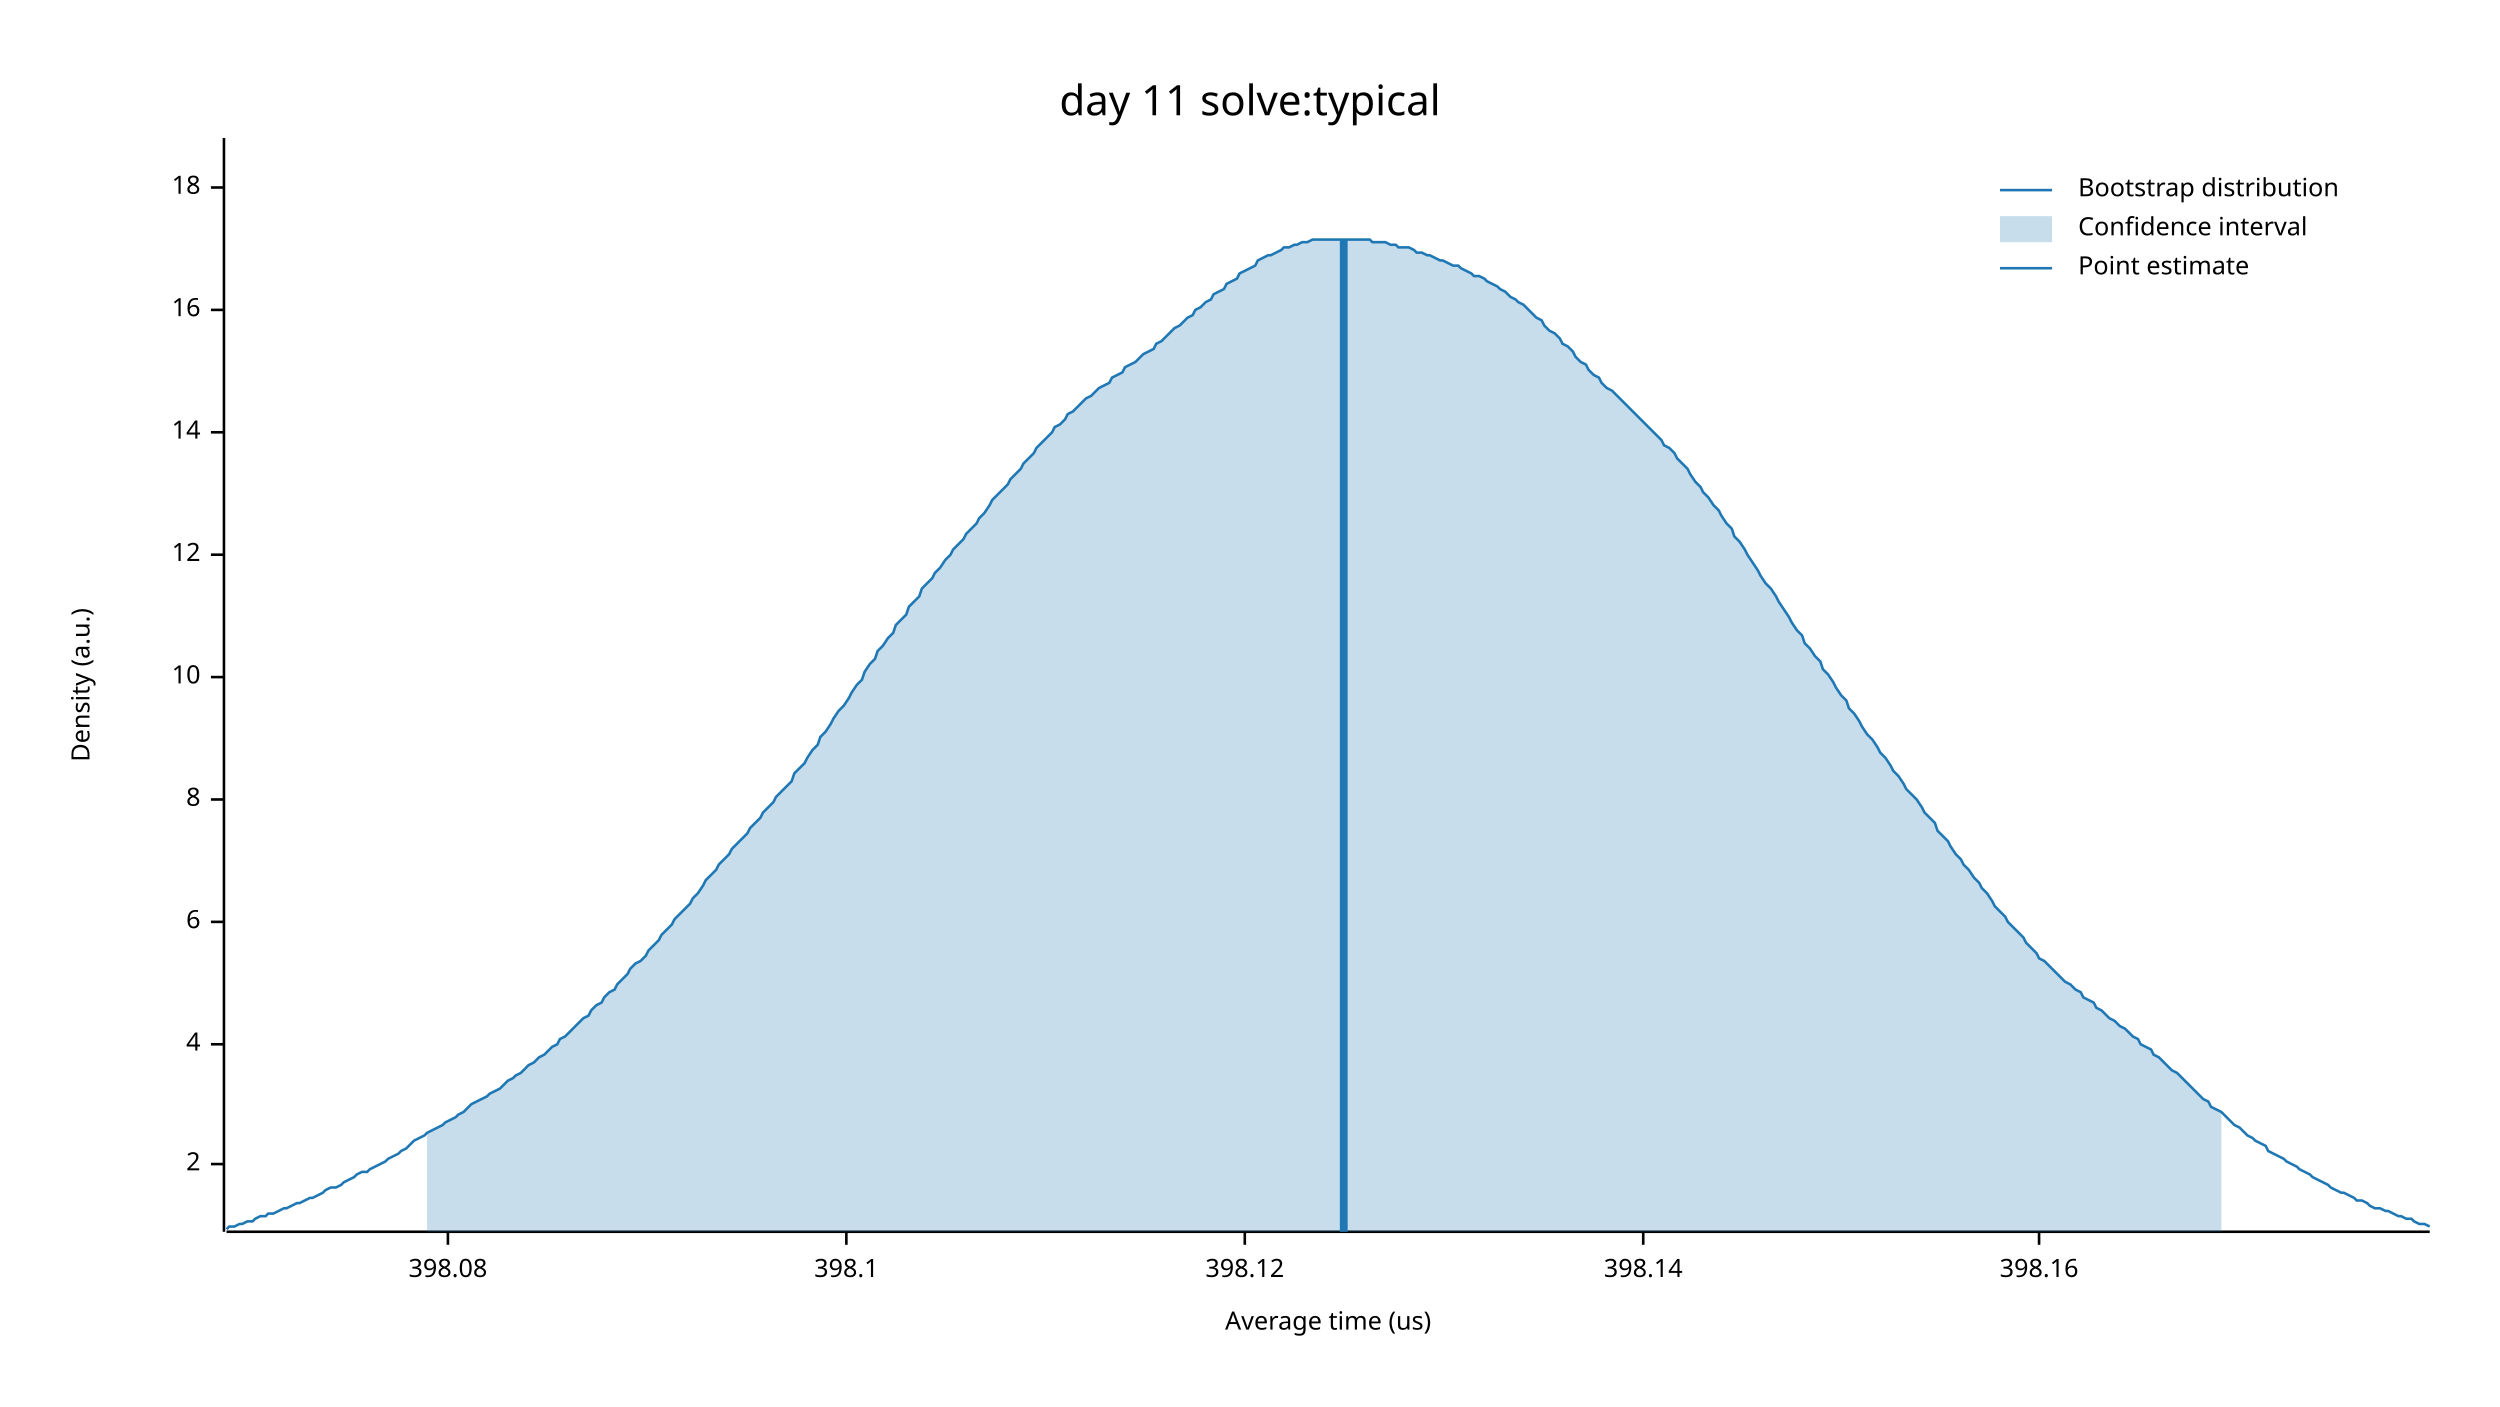
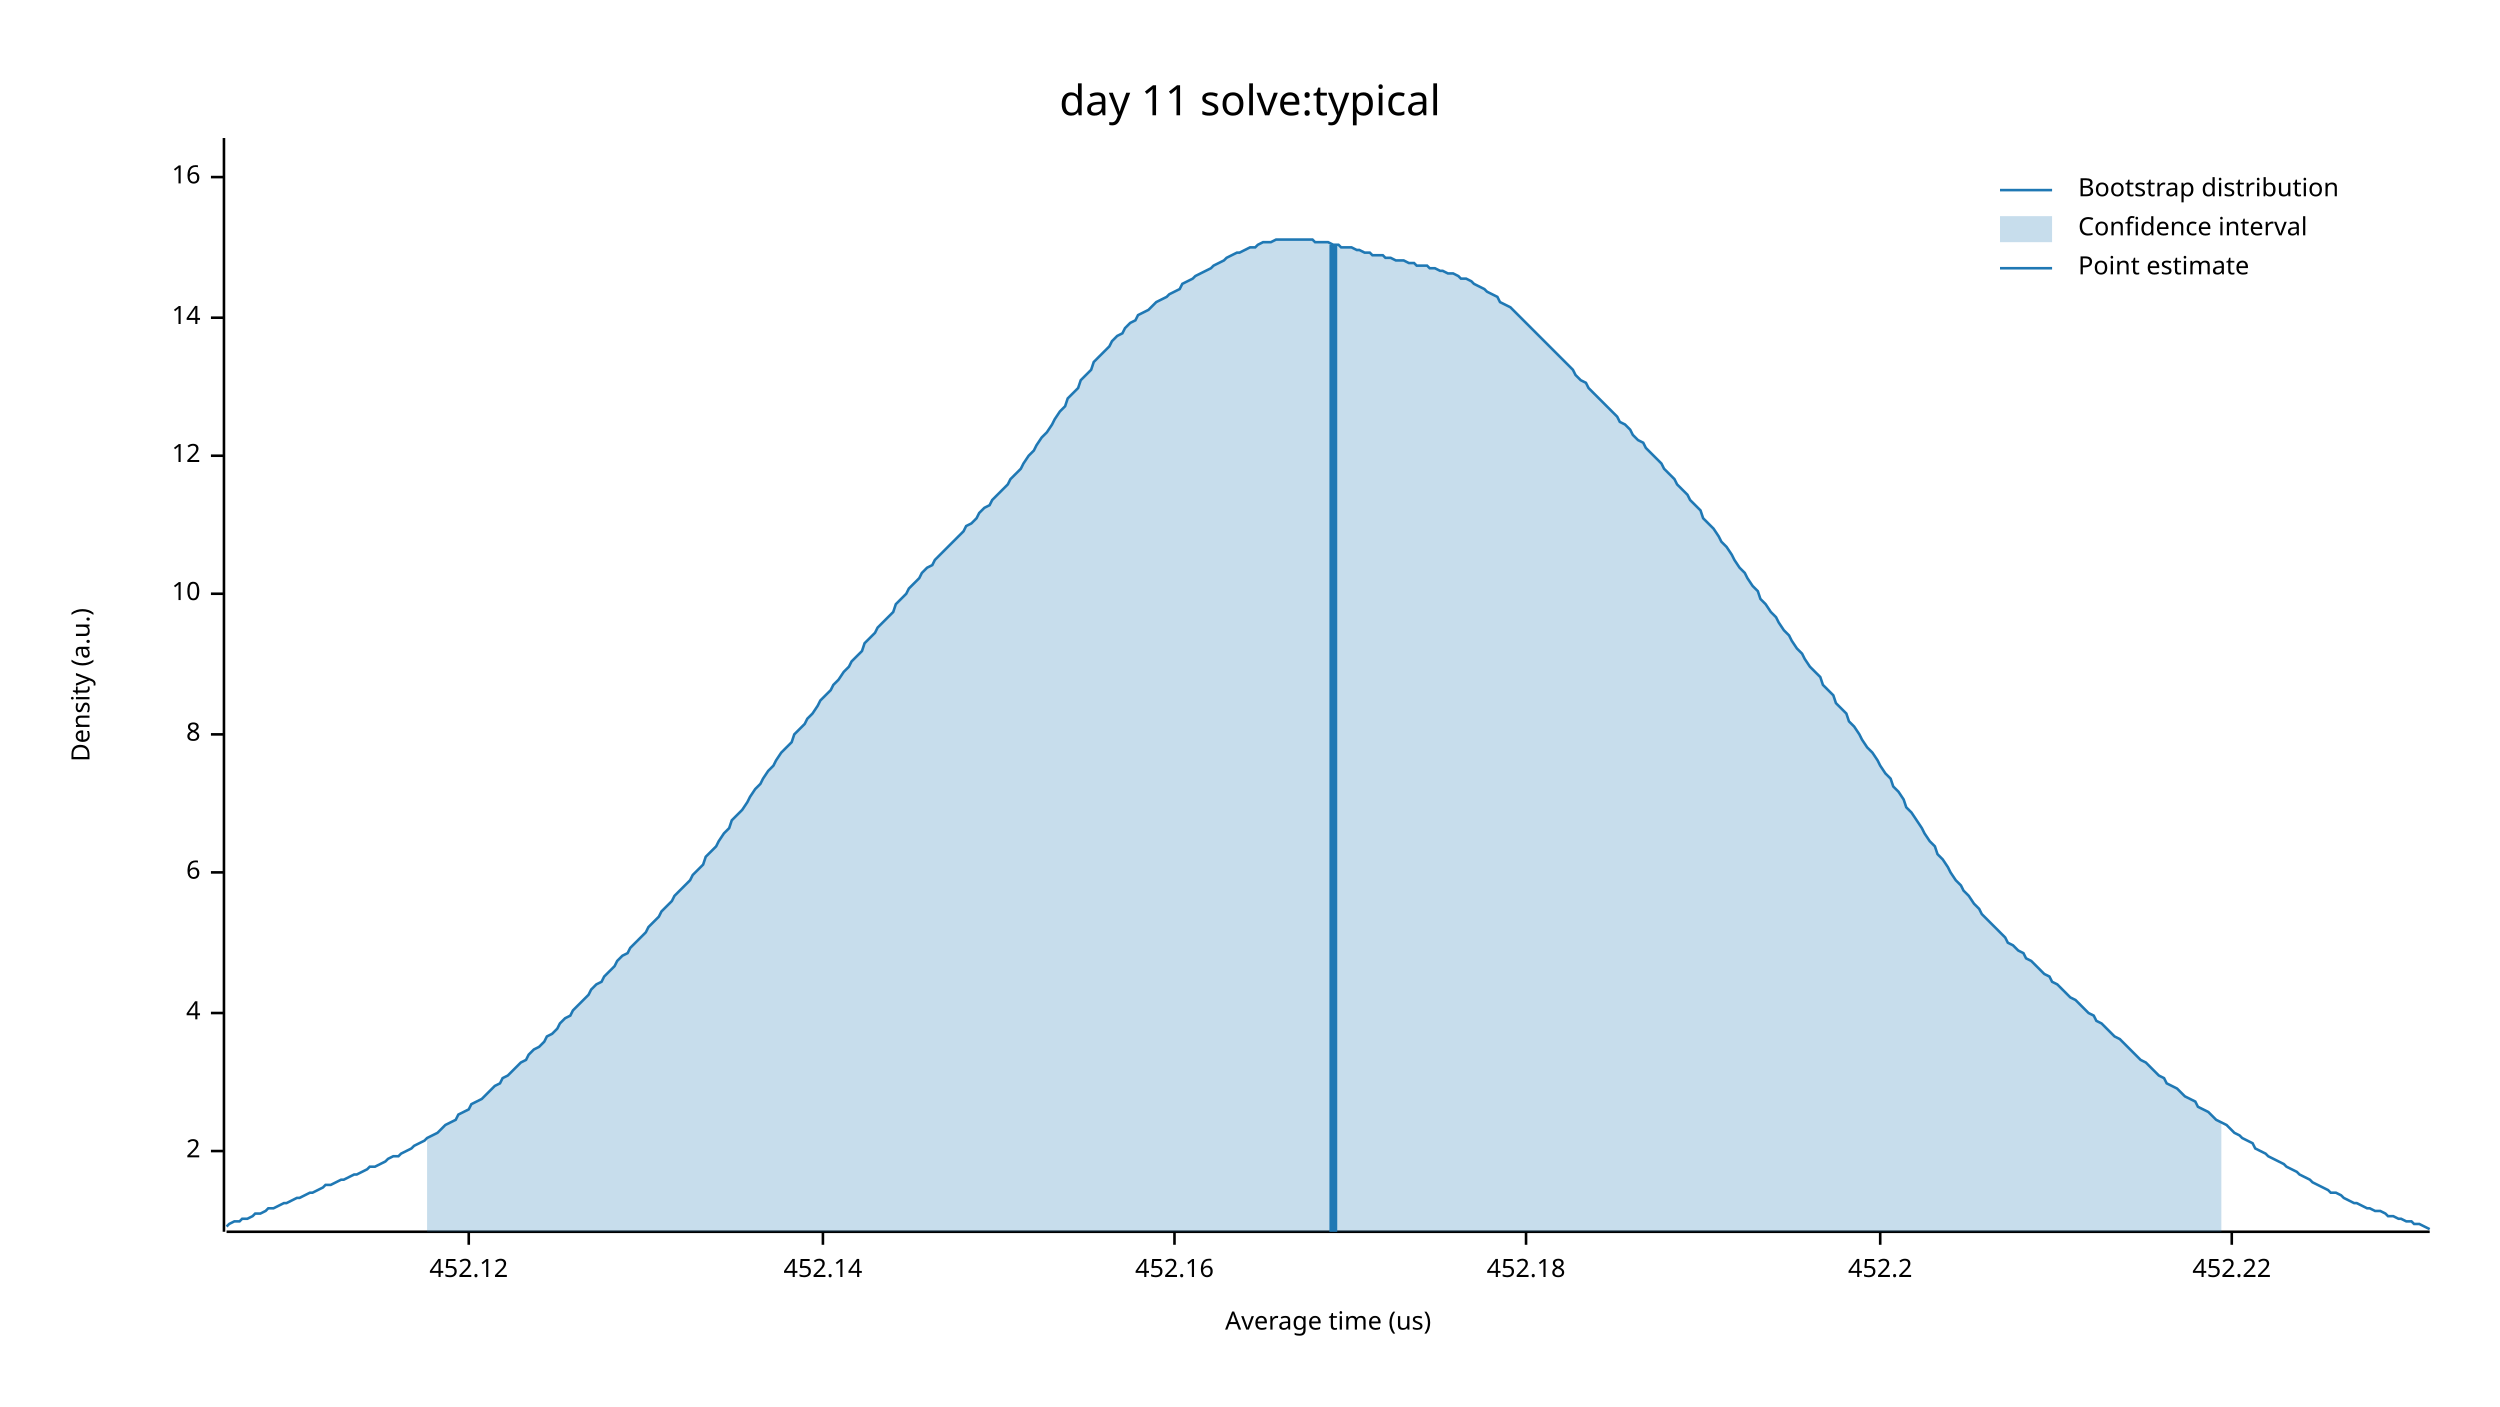
<svg xmlns="http://www.w3.org/2000/svg" width="960" height="540" viewBox="0 0 960 540">
  <text x="480" y="32" dy="0.76em" text-anchor="middle" font-family="sans-serif" font-size="16.129" opacity="1" fill="#000000">
day 11 solve:typical
</text>
  <text x="27" y="263" dy="0.76em" text-anchor="middle" font-family="sans-serif" font-size="9.677" opacity="1" fill="#000000" transform="rotate(270, 27, 263)">
Density (a.u.)
</text>
  <text x="510" y="513" dy="-0.5ex" text-anchor="middle" font-family="sans-serif" font-size="9.677" opacity="1" fill="#000000">
Average time (us)
</text>
  <polyline fill="none" opacity="1" stroke="#000000" stroke-width="1" points="86,53 86,473 " />
-   <text x="77" y="447" dy="0.5ex" text-anchor="end" font-family="sans-serif" font-size="9.677" opacity="1" fill="#000000">
+   <text x="77" y="442" dy="0.5ex" text-anchor="end" font-family="sans-serif" font-size="9.677" opacity="1" fill="#000000">
2
</text>
-   <polyline fill="none" opacity="1" stroke="#000000" stroke-width="1" points="81,447 86,447 " />
-   <text x="77" y="401" dy="0.5ex" text-anchor="end" font-family="sans-serif" font-size="9.677" opacity="1" fill="#000000">
+   <polyline fill="none" opacity="1" stroke="#000000" stroke-width="1" points="81,442 86,442 " />
+   <text x="77" y="389" dy="0.5ex" text-anchor="end" font-family="sans-serif" font-size="9.677" opacity="1" fill="#000000">
4
</text>
-   <polyline fill="none" opacity="1" stroke="#000000" stroke-width="1" points="81,401 86,401 " />
-   <text x="77" y="354" dy="0.5ex" text-anchor="end" font-family="sans-serif" font-size="9.677" opacity="1" fill="#000000">
+   <polyline fill="none" opacity="1" stroke="#000000" stroke-width="1" points="81,389 86,389 " />
+   <text x="77" y="335" dy="0.5ex" text-anchor="end" font-family="sans-serif" font-size="9.677" opacity="1" fill="#000000">
6
</text>
-   <polyline fill="none" opacity="1" stroke="#000000" stroke-width="1" points="81,354 86,354 " />
-   <text x="77" y="307" dy="0.5ex" text-anchor="end" font-family="sans-serif" font-size="9.677" opacity="1" fill="#000000">
+   <polyline fill="none" opacity="1" stroke="#000000" stroke-width="1" points="81,335 86,335 " />
+   <text x="77" y="282" dy="0.5ex" text-anchor="end" font-family="sans-serif" font-size="9.677" opacity="1" fill="#000000">
8
</text>
-   <polyline fill="none" opacity="1" stroke="#000000" stroke-width="1" points="81,307 86,307 " />
-   <text x="77" y="260" dy="0.5ex" text-anchor="end" font-family="sans-serif" font-size="9.677" opacity="1" fill="#000000">
+   <polyline fill="none" opacity="1" stroke="#000000" stroke-width="1" points="81,282 86,282 " />
+   <text x="77" y="228" dy="0.5ex" text-anchor="end" font-family="sans-serif" font-size="9.677" opacity="1" fill="#000000">
10
</text>
-   <polyline fill="none" opacity="1" stroke="#000000" stroke-width="1" points="81,260 86,260 " />
-   <text x="77" y="213" dy="0.5ex" text-anchor="end" font-family="sans-serif" font-size="9.677" opacity="1" fill="#000000">
+   <polyline fill="none" opacity="1" stroke="#000000" stroke-width="1" points="81,228 86,228 " />
+   <text x="77" y="175" dy="0.5ex" text-anchor="end" font-family="sans-serif" font-size="9.677" opacity="1" fill="#000000">
12
</text>
-   <polyline fill="none" opacity="1" stroke="#000000" stroke-width="1" points="81,213 86,213 " />
-   <text x="77" y="166" dy="0.5ex" text-anchor="end" font-family="sans-serif" font-size="9.677" opacity="1" fill="#000000">
+   <polyline fill="none" opacity="1" stroke="#000000" stroke-width="1" points="81,175 86,175 " />
+   <text x="77" y="122" dy="0.5ex" text-anchor="end" font-family="sans-serif" font-size="9.677" opacity="1" fill="#000000">
14
</text>
-   <polyline fill="none" opacity="1" stroke="#000000" stroke-width="1" points="81,166 86,166 " />
-   <text x="77" y="119" dy="0.5ex" text-anchor="end" font-family="sans-serif" font-size="9.677" opacity="1" fill="#000000">
+   <polyline fill="none" opacity="1" stroke="#000000" stroke-width="1" points="81,122 86,122 " />
+   <text x="77" y="68" dy="0.5ex" text-anchor="end" font-family="sans-serif" font-size="9.677" opacity="1" fill="#000000">
16
</text>
-   <polyline fill="none" opacity="1" stroke="#000000" stroke-width="1" points="81,119 86,119 " />
-   <text x="77" y="72" dy="0.5ex" text-anchor="end" font-family="sans-serif" font-size="9.677" opacity="1" fill="#000000">
- 18
+   <polyline fill="none" opacity="1" stroke="#000000" stroke-width="1" points="81,68 86,68 " />
+   <polyline fill="none" opacity="1" stroke="#000000" stroke-width="1" points="87,473 933,473 " />
+   <text x="180" y="483" dy="0.76em" text-anchor="middle" font-family="sans-serif" font-size="9.677" opacity="1" fill="#000000">
+ 452.12
</text>
-   <polyline fill="none" opacity="1" stroke="#000000" stroke-width="1" points="81,72 86,72 " />
-   <polyline fill="none" opacity="1" stroke="#000000" stroke-width="1" points="87,473 933,473 " />
-   <text x="172" y="483" dy="0.76em" text-anchor="middle" font-family="sans-serif" font-size="9.677" opacity="1" fill="#000000">
- 398.08
+   <polyline fill="none" opacity="1" stroke="#000000" stroke-width="1" points="180,473 180,478 " />
+   <text x="316" y="483" dy="0.76em" text-anchor="middle" font-family="sans-serif" font-size="9.677" opacity="1" fill="#000000">
+ 452.14
</text>
-   <polyline fill="none" opacity="1" stroke="#000000" stroke-width="1" points="172,473 172,478 " />
-   <text x="325" y="483" dy="0.76em" text-anchor="middle" font-family="sans-serif" font-size="9.677" opacity="1" fill="#000000">
- 398.1
+   <polyline fill="none" opacity="1" stroke="#000000" stroke-width="1" points="316,473 316,478 " />
+   <text x="451" y="483" dy="0.76em" text-anchor="middle" font-family="sans-serif" font-size="9.677" opacity="1" fill="#000000">
+ 452.16
</text>
-   <polyline fill="none" opacity="1" stroke="#000000" stroke-width="1" points="325,473 325,478 " />
-   <text x="478" y="483" dy="0.76em" text-anchor="middle" font-family="sans-serif" font-size="9.677" opacity="1" fill="#000000">
- 398.12
+   <polyline fill="none" opacity="1" stroke="#000000" stroke-width="1" points="451,473 451,478 " />
+   <text x="586" y="483" dy="0.76em" text-anchor="middle" font-family="sans-serif" font-size="9.677" opacity="1" fill="#000000">
+ 452.18
</text>
-   <polyline fill="none" opacity="1" stroke="#000000" stroke-width="1" points="478,473 478,478 " />
-   <text x="631" y="483" dy="0.76em" text-anchor="middle" font-family="sans-serif" font-size="9.677" opacity="1" fill="#000000">
- 398.14
+   <polyline fill="none" opacity="1" stroke="#000000" stroke-width="1" points="586,473 586,478 " />
+   <text x="722" y="483" dy="0.76em" text-anchor="middle" font-family="sans-serif" font-size="9.677" opacity="1" fill="#000000">
+ 452.2
</text>
-   <polyline fill="none" opacity="1" stroke="#000000" stroke-width="1" points="631,473 631,478 " />
-   <text x="783" y="483" dy="0.76em" text-anchor="middle" font-family="sans-serif" font-size="9.677" opacity="1" fill="#000000">
- 398.16
+   <polyline fill="none" opacity="1" stroke="#000000" stroke-width="1" points="722,473 722,478 " />
+   <text x="857" y="483" dy="0.76em" text-anchor="middle" font-family="sans-serif" font-size="9.677" opacity="1" fill="#000000">
+ 452.22
</text>
-   <polyline fill="none" opacity="1" stroke="#000000" stroke-width="1" points="783,473 783,478 " />
-   <polyline fill="none" opacity="1" stroke="#1F78B4" stroke-width="1" points="87,472 88,471 90,471 92,470 93,470 95,469 97,469 98,468 100,467 102,467 103,466 105,466 107,465 109,464 110,464 112,463 114,462 115,462 117,461 119,460 120,460 122,459 124,458 125,457 127,456 129,456 131,455 132,454 134,453 136,452 137,451 139,450 141,450 142,449 144,448 146,447 148,446 149,445 151,444 153,443 154,442 156,441 158,439 159,438 161,437 163,436 164,435 166,434 168,433 170,432 171,431 173,430 175,429 176,428 178,427 180,425 181,424 183,423 185,422 187,421 188,420 190,419 192,418 193,417 195,415 197,414 198,413 200,412 202,410 203,409 205,408 207,406 209,405 210,404 212,402 214,401 215,399 217,398 219,396 220,395 222,393 224,391 226,390 227,388 229,386 231,385 232,383 234,381 236,380 237,378 239,376 241,374 242,372 244,370 246,369 248,367 249,365 251,363 253,361 254,359 256,357 258,355 259,353 261,351 263,349 265,347 266,345 268,343 270,340 271,338 273,336 275,334 276,332 278,330 280,328 281,326 283,324 285,322 287,320 288,318 290,316 292,314 293,312 295,310 297,308 298,306 300,304 302,302 304,300 305,297 307,295 309,293 310,291 312,288 314,286 315,283 317,281 319,278 320,276 322,273 324,271 326,268 327,266 329,263 331,261 332,258 334,255 336,253 337,250 339,248 341,245 343,243 344,240 346,238 348,236 349,233 351,231 353,229 354,226 356,224 358,222 359,220 361,218 363,215 365,213 366,211 368,209 370,207 371,205 373,203 375,201 376,199 378,197 380,194 381,192 383,190 385,188 387,186 388,184 390,182 392,180 393,178 395,176 397,174 398,172 400,170 402,168 404,166 405,164 407,163 409,161 410,159 412,158 414,156 415,155 417,153 419,152 420,151 422,149 424,148 426,147 427,145 429,144 431,143 432,141 434,140 436,139 437,138 439,136 441,135 443,134 444,132 446,131 448,129 449,128 451,126 453,125 454,124 456,122 458,121 459,119 461,118 463,116 465,115 466,113 468,112 470,111 471,109 473,108 475,107 476,105 478,104 480,103 482,102 483,100 485,99 487,98 488,98 490,97 492,96 493,95 495,95 497,94 498,94 500,93 502,93 504,92 505,92 507,92 509,92 510,92 512,92 514,92 515,92 517,92 519,92 521,92 522,92 524,92 526,92 527,93 529,93 531,93 532,93 534,94 536,94 537,95 539,95 541,95 543,96 544,97 546,97 548,98 549,98 551,99 553,100 554,100 556,101 558,102 560,102 561,103 563,104 565,105 566,106 568,106 570,107 571,108 573,109 575,110 576,111 578,112 580,114 582,115 583,116 585,117 587,119 588,120 590,122 592,123 593,125 595,127 597,128 599,130 600,132 602,133 604,135 605,137 607,139 609,140 610,142 612,144 614,145 615,147 617,149 619,150 621,152 622,153 624,155 626,157 627,158 629,160 631,162 632,163 634,165 636,167 638,169 639,171 641,172 643,174 644,176 646,178 648,180 649,182 651,185 653,187 654,189 656,191 658,194 660,196 661,198 663,201 665,203 666,206 668,208 670,211 671,213 673,216 675,219 676,221 678,224 680,226 682,229 683,231 685,234 687,237 688,239 690,242 692,244 693,247 695,249 697,252 699,254 700,257 702,259 704,262 705,264 707,267 709,269 710,272 712,274 714,277 715,279 717,282 719,284 721,287 722,289 724,291 726,294 727,296 729,298 731,301 732,303 734,305 736,307 738,310 739,312 741,314 743,316 744,319 746,321 748,323 749,325 751,328 753,330 754,332 756,334 758,337 760,339 761,341 763,343 765,346 766,348 768,350 770,352 771,354 773,356 775,358 777,360 778,362 780,364 782,366 783,368 785,369 787,371 788,372 790,374 792,376 793,377 795,378 797,380 799,381 800,383 802,384 804,385 805,387 807,388 809,390 810,391 812,392 814,394 816,395 817,396 819,398 821,399 822,401 824,402 826,403 827,405 829,406 831,408 832,409 834,411 836,412 838,414 839,415 841,417 843,419 844,420 846,422 848,423 849,425 851,426 853,427 855,429 856,430 858,432 860,433 861,434 863,436 865,437 866,438 868,439 870,440 871,442 873,443 875,444 877,445 878,446 880,447 882,448 883,449 885,450 887,451 888,452 890,453 892,454 894,455 895,456 897,457 899,458 900,458 902,459 904,460 905,461 907,461 909,462 910,463 912,464 914,464 916,465 917,465 919,466 921,467 922,467 924,468 926,468 927,469 929,470 931,470 933,471 " />
-   <polygon opacity="0.25" fill="#1F78B4" points="164,435 166,434 168,433 170,432 171,431 173,430 175,429 176,428 178,427 180,425 181,424 183,423 185,422 187,421 188,420 190,419 192,418 193,417 195,415 197,414 198,413 200,412 202,410 203,409 205,408 207,406 209,405 210,404 212,402 214,401 215,399 217,398 219,396 220,395 222,393 224,391 226,390 227,388 229,386 231,385 232,383 234,381 236,380 237,378 239,376 241,374 242,372 244,370 246,369 248,367 249,365 251,363 253,361 254,359 256,357 258,355 259,353 261,351 263,349 265,347 266,345 268,343 270,340 271,338 273,336 275,334 276,332 278,330 280,328 281,326 283,324 285,322 287,320 288,318 290,316 292,314 293,312 295,310 297,308 298,306 300,304 302,302 304,300 305,297 307,295 309,293 310,291 312,288 314,286 315,283 317,281 319,278 320,276 322,273 324,271 326,268 327,266 329,263 331,261 332,258 334,255 336,253 337,250 339,248 341,245 343,243 344,240 346,238 348,236 349,233 351,231 353,229 354,226 356,224 358,222 359,220 361,218 363,215 365,213 366,211 368,209 370,207 371,205 373,203 375,201 376,199 378,197 380,194 381,192 383,190 385,188 387,186 388,184 390,182 392,180 393,178 395,176 397,174 398,172 400,170 402,168 404,166 405,164 407,163 409,161 410,159 412,158 414,156 415,155 417,153 419,152 420,151 422,149 424,148 426,147 427,145 429,144 431,143 432,141 434,140 436,139 437,138 439,136 441,135 443,134 444,132 446,131 448,129 449,128 451,126 453,125 454,124 456,122 458,121 459,119 461,118 463,116 465,115 466,113 468,112 470,111 471,109 473,108 475,107 476,105 478,104 480,103 482,102 483,100 485,99 487,98 488,98 490,97 492,96 493,95 495,95 497,94 498,94 500,93 502,93 504,92 505,92 507,92 509,92 510,92 512,92 514,92 515,92 517,92 519,92 521,92 522,92 524,92 526,92 527,93 529,93 531,93 532,93 534,94 536,94 537,95 539,95 541,95 543,96 544,97 546,97 548,98 549,98 551,99 553,100 554,100 556,101 558,102 560,102 561,103 563,104 565,105 566,106 568,106 570,107 571,108 573,109 575,110 576,111 578,112 580,114 582,115 583,116 585,117 587,119 588,120 590,122 592,123 593,125 595,127 597,128 599,130 600,132 602,133 604,135 605,137 607,139 609,140 610,142 612,144 614,145 615,147 617,149 619,150 621,152 622,153 624,155 626,157 627,158 629,160 631,162 632,163 634,165 636,167 638,169 639,171 641,172 643,174 644,176 646,178 648,180 649,182 651,185 653,187 654,189 656,191 658,194 660,196 661,198 663,201 665,203 666,206 668,208 670,211 671,213 673,216 675,219 676,221 678,224 680,226 682,229 683,231 685,234 687,237 688,239 690,242 692,244 693,247 695,249 697,252 699,254 700,257 702,259 704,262 705,264 707,267 709,269 710,272 712,274 714,277 715,279 717,282 719,284 721,287 722,289 724,291 726,294 727,296 729,298 731,301 732,303 734,305 736,307 738,310 739,312 741,314 743,316 744,319 746,321 748,323 749,325 751,328 753,330 754,332 756,334 758,337 760,339 761,341 763,343 765,346 766,348 768,350 770,352 771,354 773,356 775,358 777,360 778,362 780,364 782,366 783,368 785,369 787,371 788,372 790,374 792,376 793,377 795,378 797,380 799,381 800,383 802,384 804,385 805,387 807,388 809,390 810,391 812,392 814,394 816,395 817,396 819,398 821,399 822,401 824,402 826,403 827,405 829,406 831,408 832,409 834,411 836,412 838,414 839,415 841,417 843,419 844,420 846,422 848,423 849,425 851,426 853,427 853,473 164,473 " />
-   <polyline fill="none" opacity="1" stroke="#1F78B4" stroke-width="3" points="516,473 516,92 " />
+   <polyline fill="none" opacity="1" stroke="#000000" stroke-width="1" points="857,473 857,478 " />
+   <polyline fill="none" opacity="1" stroke="#1F78B4" stroke-width="1" points="87,471 88,470 90,469 92,469 93,468 95,468 97,467 98,466 100,466 102,465 103,464 105,464 107,463 109,462 110,462 112,461 114,460 115,460 117,459 119,458 120,458 122,457 124,456 125,455 127,455 129,454 131,453 132,453 134,452 136,451 137,451 139,450 141,449 142,448 144,448 146,447 148,446 149,445 151,444 153,444 154,443 156,442 158,441 159,440 161,439 163,438 164,437 166,436 168,435 170,433 171,432 173,431 175,430 176,428 178,427 180,426 181,424 183,423 185,422 187,420 188,419 190,417 192,416 193,414 195,413 197,411 198,410 200,408 202,407 203,405 205,403 207,402 209,400 210,398 212,397 214,395 215,393 217,391 219,390 220,388 222,386 224,384 226,382 227,380 229,378 231,377 232,375 234,373 236,371 237,369 239,367 241,366 242,364 244,362 246,360 248,358 249,356 251,354 253,352 254,350 256,348 258,346 259,344 261,342 263,340 265,338 266,336 268,334 270,332 271,329 273,327 275,325 276,323 278,320 280,318 281,315 283,313 285,311 287,308 288,306 290,303 292,301 293,299 295,296 297,294 298,292 300,289 302,287 304,285 305,282 307,280 309,278 310,276 312,274 314,271 315,269 317,267 319,265 320,263 322,261 324,258 326,256 327,254 329,252 331,250 332,247 334,245 336,243 337,241 339,239 341,237 343,235 344,232 346,230 348,228 349,226 351,224 353,222 354,220 356,218 358,217 359,215 361,213 363,211 365,209 366,208 368,206 370,204 371,202 373,201 375,199 376,197 378,195 380,194 381,192 383,190 385,188 387,186 388,184 390,182 392,180 393,178 395,175 397,173 398,171 400,168 402,166 404,163 405,161 407,158 409,156 410,153 412,151 414,149 415,146 417,144 419,142 420,139 422,137 424,135 426,133 427,131 429,129 431,128 432,126 434,124 436,123 437,121 439,120 441,119 443,117 444,116 446,115 448,114 449,113 451,112 453,111 454,109 456,108 458,107 459,106 461,105 463,104 465,103 466,102 468,101 470,100 471,99 473,98 475,97 476,97 478,96 480,95 482,95 483,94 485,93 487,93 488,93 490,92 492,92 493,92 495,92 497,92 498,92 500,92 502,92 504,92 505,93 507,93 509,93 510,93 512,94 514,94 515,95 517,95 519,95 521,96 522,96 524,97 526,97 527,98 529,98 531,98 532,99 534,99 536,100 537,100 539,100 541,101 543,101 544,102 546,102 548,102 549,103 551,103 553,104 554,104 556,105 558,105 560,106 561,107 563,107 565,108 566,109 568,110 570,111 571,112 573,113 575,114 576,116 578,117 580,118 582,120 583,121 585,123 587,125 588,126 590,128 592,130 593,131 595,133 597,135 599,137 600,138 602,140 604,142 605,144 607,146 609,147 610,149 612,151 614,153 615,154 617,156 619,158 621,160 622,162 624,163 626,165 627,167 629,169 631,170 632,172 634,174 636,176 638,178 639,180 641,182 643,184 644,186 646,188 648,190 649,192 651,194 653,196 654,199 656,201 658,203 660,206 661,208 663,210 665,213 666,215 668,218 670,220 671,222 673,225 675,227 676,230 678,232 680,235 682,237 683,239 685,242 687,244 688,246 690,249 692,251 693,253 695,256 697,258 699,260 700,263 702,265 704,267 705,270 707,272 709,274 710,277 712,279 714,282 715,284 717,287 719,289 721,292 722,294 724,297 726,299 727,302 729,304 731,307 732,310 734,312 736,315 738,318 739,320 741,323 743,325 744,328 746,330 748,333 749,335 751,338 753,340 754,342 756,344 758,347 760,349 761,351 763,353 765,355 766,356 768,358 770,360 771,362 773,363 775,365 777,366 778,368 780,369 782,371 783,372 785,374 787,375 788,377 790,378 792,380 793,381 795,383 797,384 799,386 800,387 802,389 804,390 805,392 807,393 809,395 810,396 812,398 814,399 816,401 817,402 819,404 821,406 822,407 824,408 826,410 827,411 829,413 831,414 832,416 834,417 836,418 838,420 839,421 841,422 843,423 844,425 846,426 848,427 849,428 851,430 853,431 855,432 856,433 858,435 860,436 861,437 863,438 865,439 866,441 868,442 870,443 871,444 873,445 875,446 877,447 878,448 880,449 882,450 883,451 885,452 887,453 888,454 890,455 892,456 894,457 895,458 897,458 899,459 900,460 902,461 904,462 905,462 907,463 909,464 910,464 912,465 914,465 916,466 917,467 919,467 921,468 922,468 924,469 926,469 927,470 929,470 931,471 933,472 " />
+   <polygon opacity="0.25" fill="#1F78B4" points="164,437 166,436 168,435 170,433 171,432 173,431 175,430 176,428 178,427 180,426 181,424 183,423 185,422 187,420 188,419 190,417 192,416 193,414 195,413 197,411 198,410 200,408 202,407 203,405 205,403 207,402 209,400 210,398 212,397 214,395 215,393 217,391 219,390 220,388 222,386 224,384 226,382 227,380 229,378 231,377 232,375 234,373 236,371 237,369 239,367 241,366 242,364 244,362 246,360 248,358 249,356 251,354 253,352 254,350 256,348 258,346 259,344 261,342 263,340 265,338 266,336 268,334 270,332 271,329 273,327 275,325 276,323 278,320 280,318 281,315 283,313 285,311 287,308 288,306 290,303 292,301 293,299 295,296 297,294 298,292 300,289 302,287 304,285 305,282 307,280 309,278 310,276 312,274 314,271 315,269 317,267 319,265 320,263 322,261 324,258 326,256 327,254 329,252 331,250 332,247 334,245 336,243 337,241 339,239 341,237 343,235 344,232 346,230 348,228 349,226 351,224 353,222 354,220 356,218 358,217 359,215 361,213 363,211 365,209 366,208 368,206 370,204 371,202 373,201 375,199 376,197 378,195 380,194 381,192 383,190 385,188 387,186 388,184 390,182 392,180 393,178 395,175 397,173 398,171 400,168 402,166 404,163 405,161 407,158 409,156 410,153 412,151 414,149 415,146 417,144 419,142 420,139 422,137 424,135 426,133 427,131 429,129 431,128 432,126 434,124 436,123 437,121 439,120 441,119 443,117 444,116 446,115 448,114 449,113 451,112 453,111 454,109 456,108 458,107 459,106 461,105 463,104 465,103 466,102 468,101 470,100 471,99 473,98 475,97 476,97 478,96 480,95 482,95 483,94 485,93 487,93 488,93 490,92 492,92 493,92 495,92 497,92 498,92 500,92 502,92 504,92 505,93 507,93 509,93 510,93 512,94 514,94 515,95 517,95 519,95 521,96 522,96 524,97 526,97 527,98 529,98 531,98 532,99 534,99 536,100 537,100 539,100 541,101 543,101 544,102 546,102 548,102 549,103 551,103 553,104 554,104 556,105 558,105 560,106 561,107 563,107 565,108 566,109 568,110 570,111 571,112 573,113 575,114 576,116 578,117 580,118 582,120 583,121 585,123 587,125 588,126 590,128 592,130 593,131 595,133 597,135 599,137 600,138 602,140 604,142 605,144 607,146 609,147 610,149 612,151 614,153 615,154 617,156 619,158 621,160 622,162 624,163 626,165 627,167 629,169 631,170 632,172 634,174 636,176 638,178 639,180 641,182 643,184 644,186 646,188 648,190 649,192 651,194 653,196 654,199 656,201 658,203 660,206 661,208 663,210 665,213 666,215 668,218 670,220 671,222 673,225 675,227 676,230 678,232 680,235 682,237 683,239 685,242 687,244 688,246 690,249 692,251 693,253 695,256 697,258 699,260 700,263 702,265 704,267 705,270 707,272 709,274 710,277 712,279 714,282 715,284 717,287 719,289 721,292 722,294 724,297 726,299 727,302 729,304 731,307 732,310 734,312 736,315 738,318 739,320 741,323 743,325 744,328 746,330 748,333 749,335 751,338 753,340 754,342 756,344 758,347 760,349 761,351 763,353 765,355 766,356 768,358 770,360 771,362 773,363 775,365 777,366 778,368 780,369 782,371 783,372 785,374 787,375 788,377 790,378 792,380 793,381 795,383 797,384 799,386 800,387 802,389 804,390 805,392 807,393 809,395 810,396 812,398 814,399 816,401 817,402 819,404 821,406 822,407 824,408 826,410 827,411 829,413 831,414 832,416 834,417 836,418 838,420 839,421 841,422 843,423 844,425 846,426 848,427 849,428 851,430 853,431 853,473 164,473 " />
+   <polyline fill="none" opacity="1" stroke="#1F78B4" stroke-width="3" points="512,473 512,94 " />
  <text x="798" y="68" dy="0.76em" text-anchor="start" font-family="sans-serif" font-size="9.677" opacity="1" fill="#000000">
Bootstrap distribution
</text>
  <text x="798" y="83" dy="0.76em" text-anchor="start" font-family="sans-serif" font-size="9.677" opacity="1" fill="#000000">
Confidence interval
</text>
  <text x="798" y="98" dy="0.76em" text-anchor="start" font-family="sans-serif" font-size="9.677" opacity="1" fill="#000000">
Point estimate
</text>
  <polyline fill="none" opacity="1" stroke="#1F78B4" stroke-width="1" points="768,73 788,73 " />
  <rect x="768" y="83" width="20" height="10" opacity="0.25" fill="#1F78B4" stroke="none" />
  <polyline fill="none" opacity="1" stroke="#1F78B4" stroke-width="1" points="768,103 788,103 " />
</svg>
